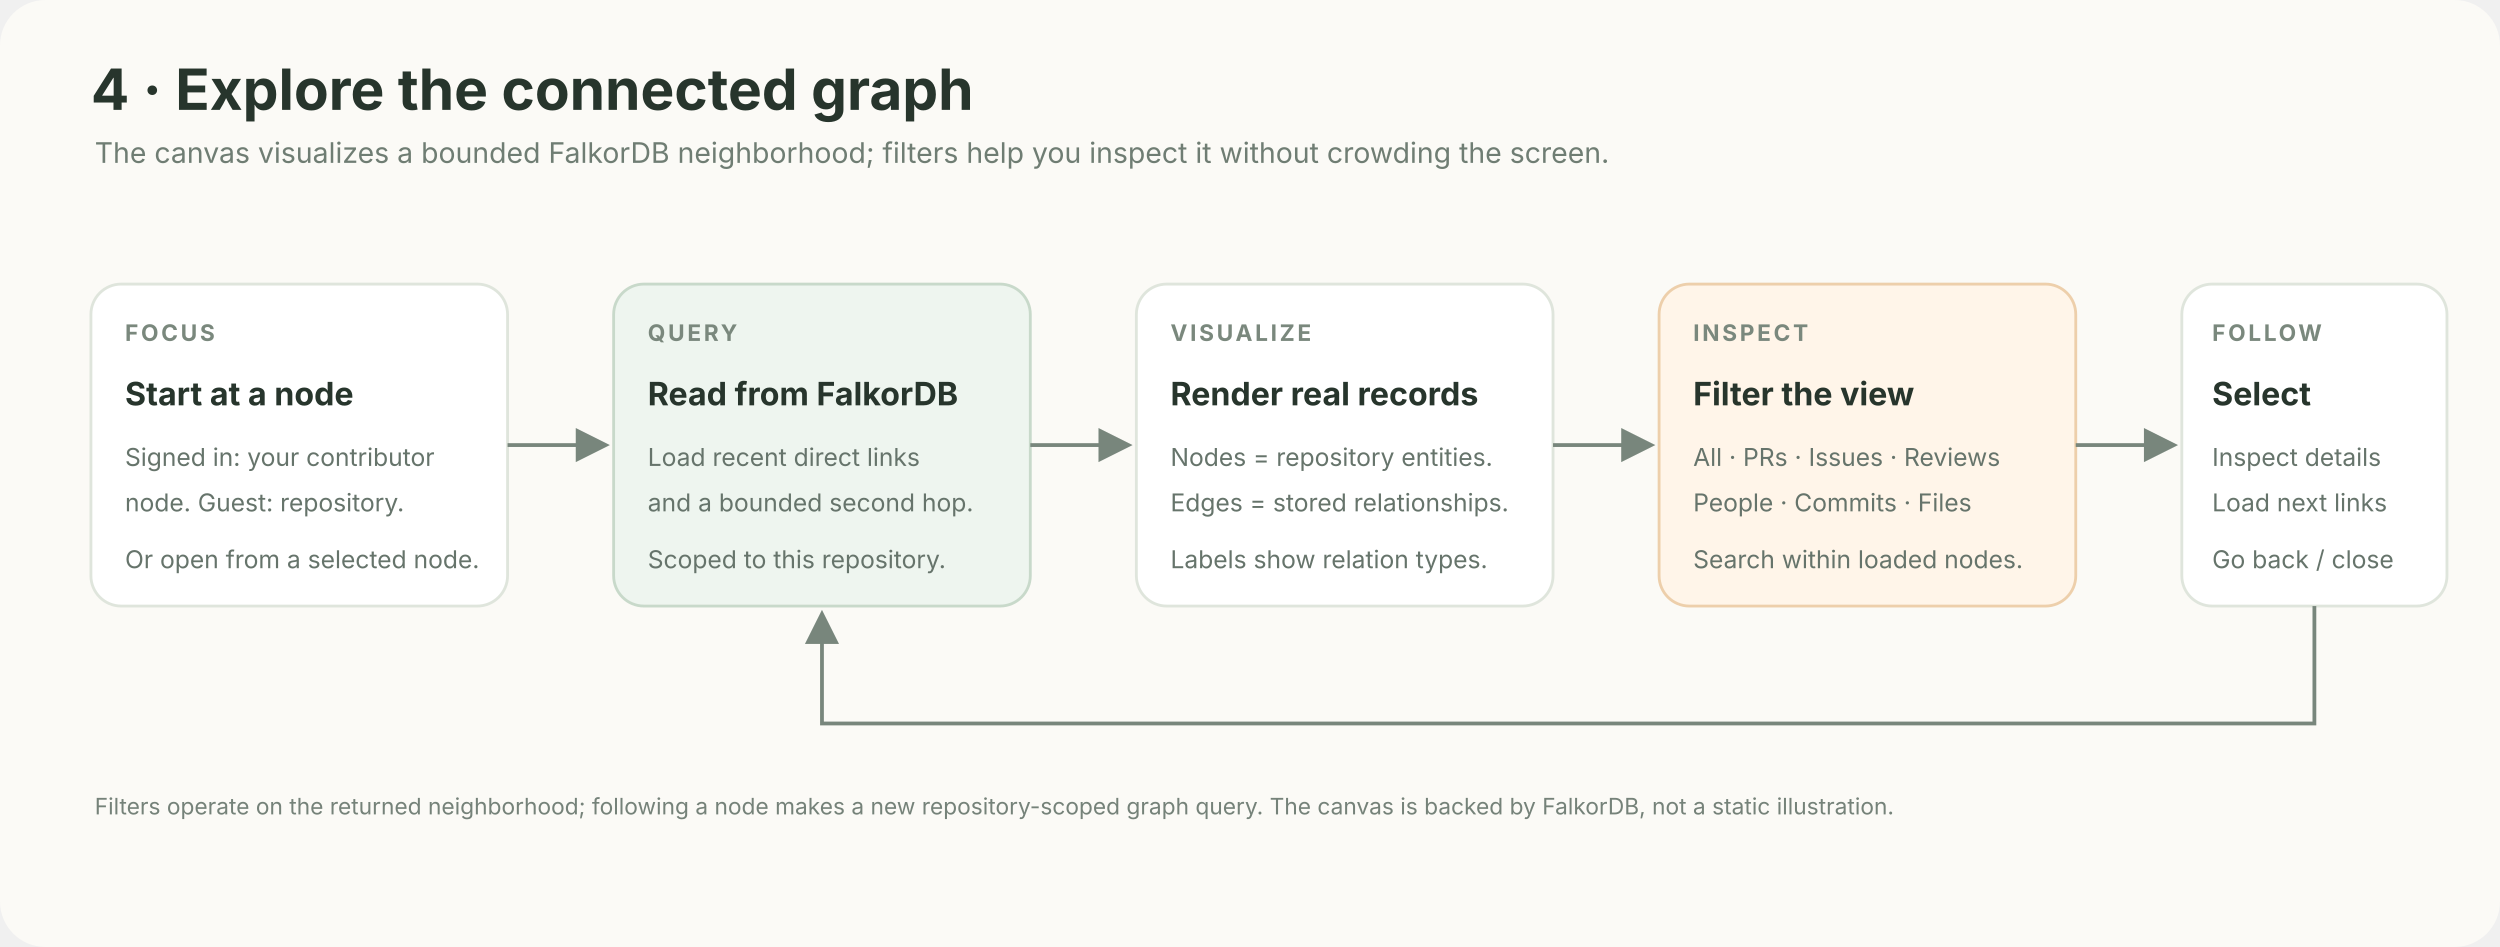
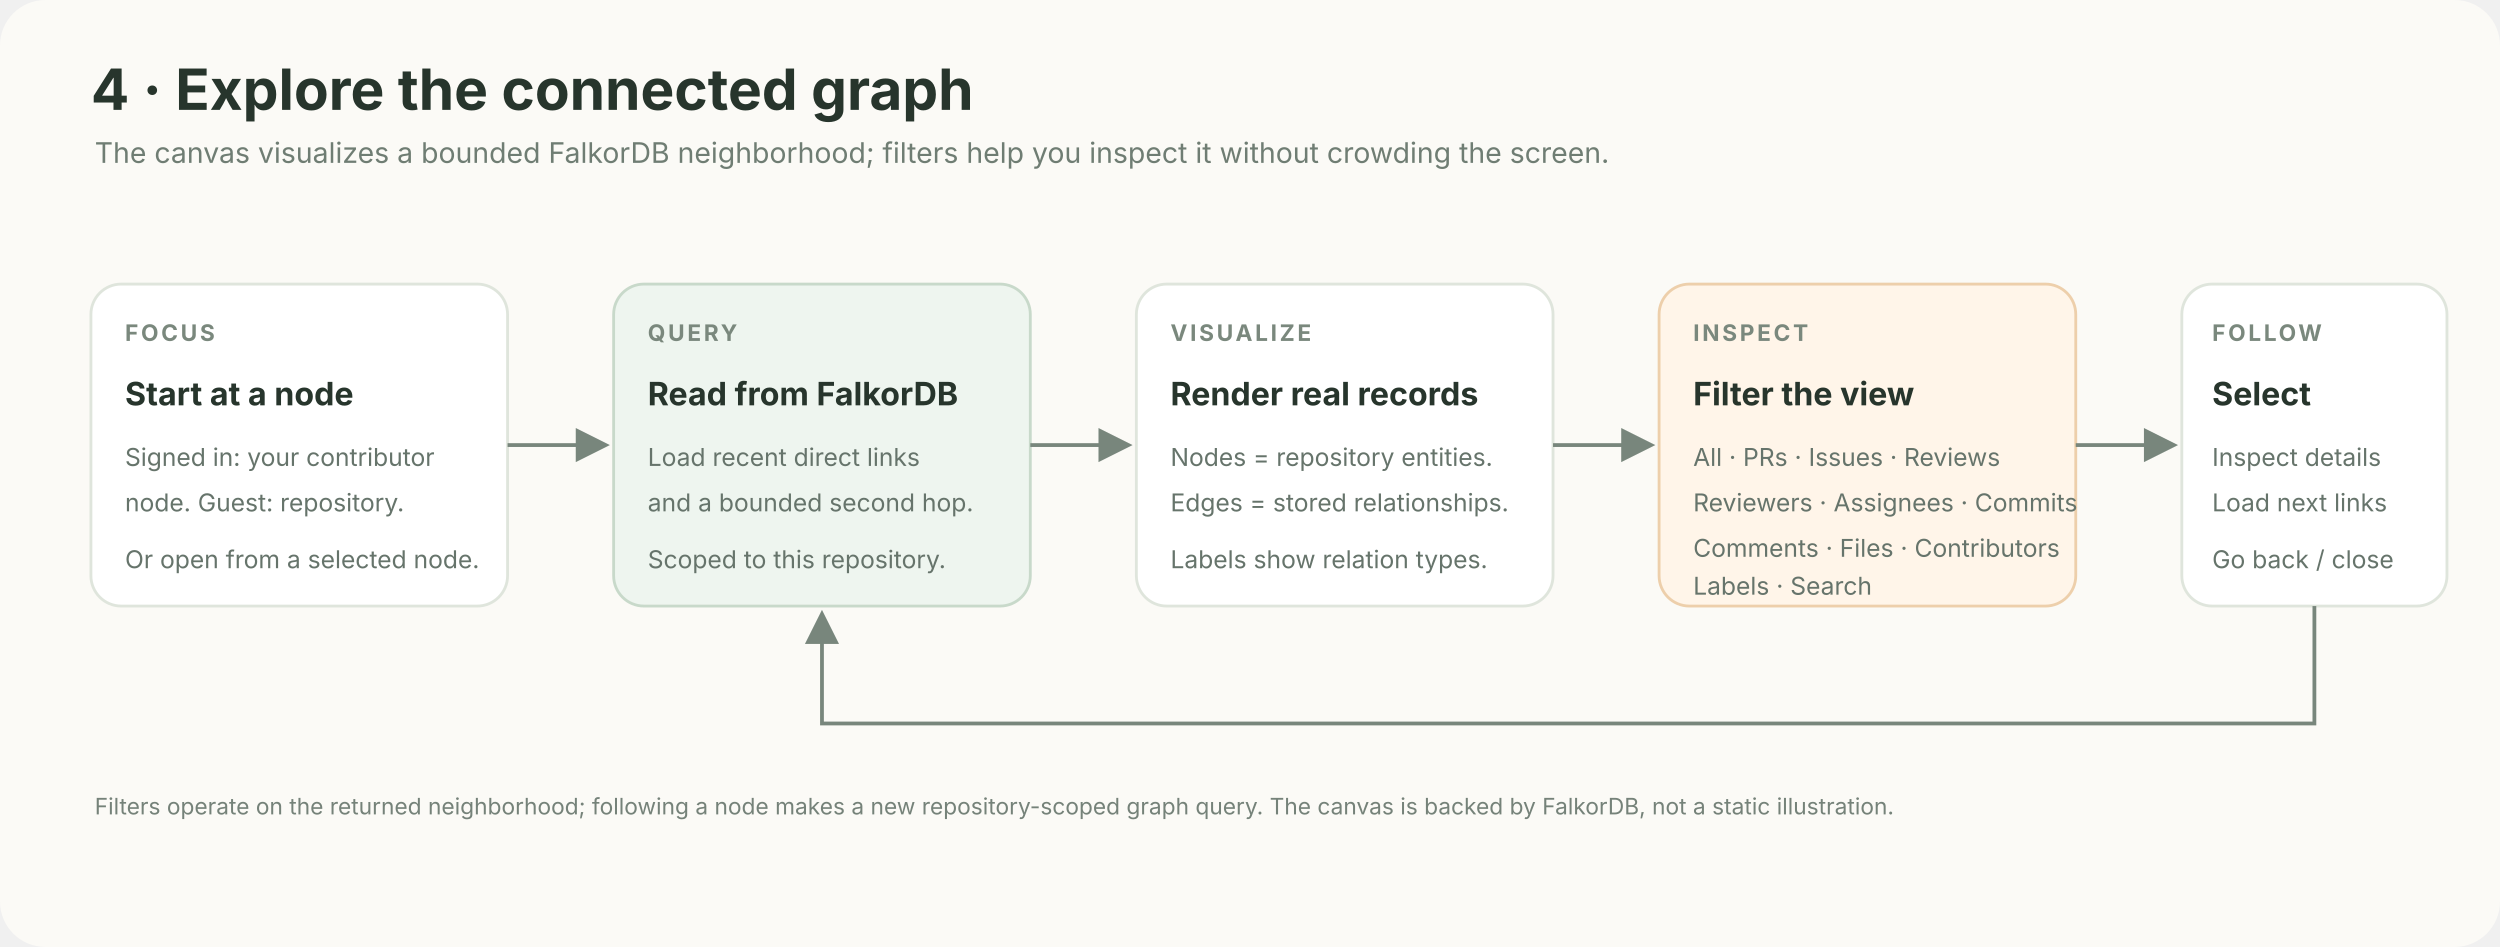
<svg xmlns="http://www.w3.org/2000/svg" width="1320" height="500" viewBox="0 0 1320 500" role="img" aria-labelledby="title desc">
  <defs>
    <marker id="a" markerWidth="9" markerHeight="9" refX="7" refY="4.5" orient="auto">
      <path d="M0 0L9 4.5L0 9Z" fill="#78867c" />
    </marker>
    <style>
    text{font-family:Inter,-apple-system,BlinkMacSystemFont,"Segoe UI",sans-serif;fill:#27352c}.title{font-size:30px;font-weight:750}.sub{font-size:15px;fill:#6f7d73}.k{font-size:12px;font-weight:750;letter-spacing:1.4px;fill:#7a887d}.h{font-size:17px;font-weight:700}.p{font-size:13px;fill:#66746b}.card{fill:#fff;stroke:#dfe5dc;stroke-width:1.5}.green{fill:#eef5ef;stroke:#c8d9ca}.orange{fill:#fff5e9;stroke:#edcfab}.line{stroke:#78867c;stroke-width:2;fill:none;marker-end:url(#a)}.foot{font-size:12px;fill:#758279}
  </style>
  </defs>
  <rect width="1320" height="500" rx="24" fill="#fbfaf6" />
  <text class="title" x="48" y="58">4 · Explore the connected graph</text>
  <text class="sub" x="50" y="86">The canvas visualizes a bounded FalkorDB neighborhood; filters help you inspect it without crowding the screen.</text>
  <g transform="translate(48 150)">
    <rect class="card" width="220" height="170" rx="16" />
    <text class="k" x="18" y="30">FOCUS</text>
    <text class="h" x="18" y="64">Start at a node</text>
    <text class="p" x="18" y="96">Signed in: your contributor</text>
    <text class="p" x="18" y="120">node. Guest: repository.</text>
    <text class="p" x="18" y="150">Or open from a selected node.</text>
  </g>
  <path class="line" d="M268 235H318" />
  <g transform="translate(324 150)">
    <rect class="card green" width="220" height="170" rx="16" />
    <text class="k" x="18" y="30">QUERY</text>
    <text class="h" x="18" y="64">Read from FalkorDB</text>
    <text class="p" x="18" y="96">Load recent direct links</text>
    <text class="p" x="18" y="120">and a bounded second hop.</text>
    <text class="p" x="18" y="150">Scoped to this repository.</text>
  </g>
  <path class="line" d="M544 235H594" />
  <g transform="translate(600 150)">
    <rect class="card" width="220" height="170" rx="16" />
    <text class="k" x="18" y="30">VISUALIZE</text>
    <text class="h" x="18" y="64">Render real records</text>
    <text class="p" x="18" y="96">Nodes = repository entities.</text>
    <text class="p" x="18" y="120">Edges = stored relationships.</text>
    <text class="p" x="18" y="150">Labels show relation types.</text>
  </g>
  <path class="line" d="M820 235H870" />
  <g transform="translate(876 150)">
    <rect class="card orange" width="220" height="170" rx="16" />
    <text class="k" x="18" y="30">INSPECT</text>
    <text class="h" x="18" y="64">Filter the view</text>
    <text class="p" x="18" y="96">All · PRs · Issues · Reviews</text>
-     <text class="p" x="18" y="120">People · Commits · Files</text>
-     <text class="p" x="18" y="150">Search within loaded nodes.</text>
+     <text class="p" x="18" y="120">Reviewers · Assignees · Commits</text>
+     <text class="p" x="18" y="144">Comments · Files · Contributors</text>
+     <text class="p" x="18" y="164">Labels · Search</text>
  </g>
  <path class="line" d="M1096 235H1146" />
  <g transform="translate(1152 150)">
    <rect class="card" width="140" height="170" rx="16" />
    <text class="k" x="16" y="30">FOLLOW</text>
    <text class="h" x="16" y="64">Select</text>
    <text class="p" x="16" y="96">Inspect details</text>
    <text class="p" x="16" y="120">Load next links</text>
    <text class="p" x="16" y="150">Go back / close</text>
  </g>
  <path class="line" d="M1222 320V382H434V326" />
  <text class="foot" x="50" y="430">Filters operate on the returned neighborhood; following a node makes a new repository-scoped graph query. The canvas is backed by FalkorDB, not a static illustration.</text>
</svg>
